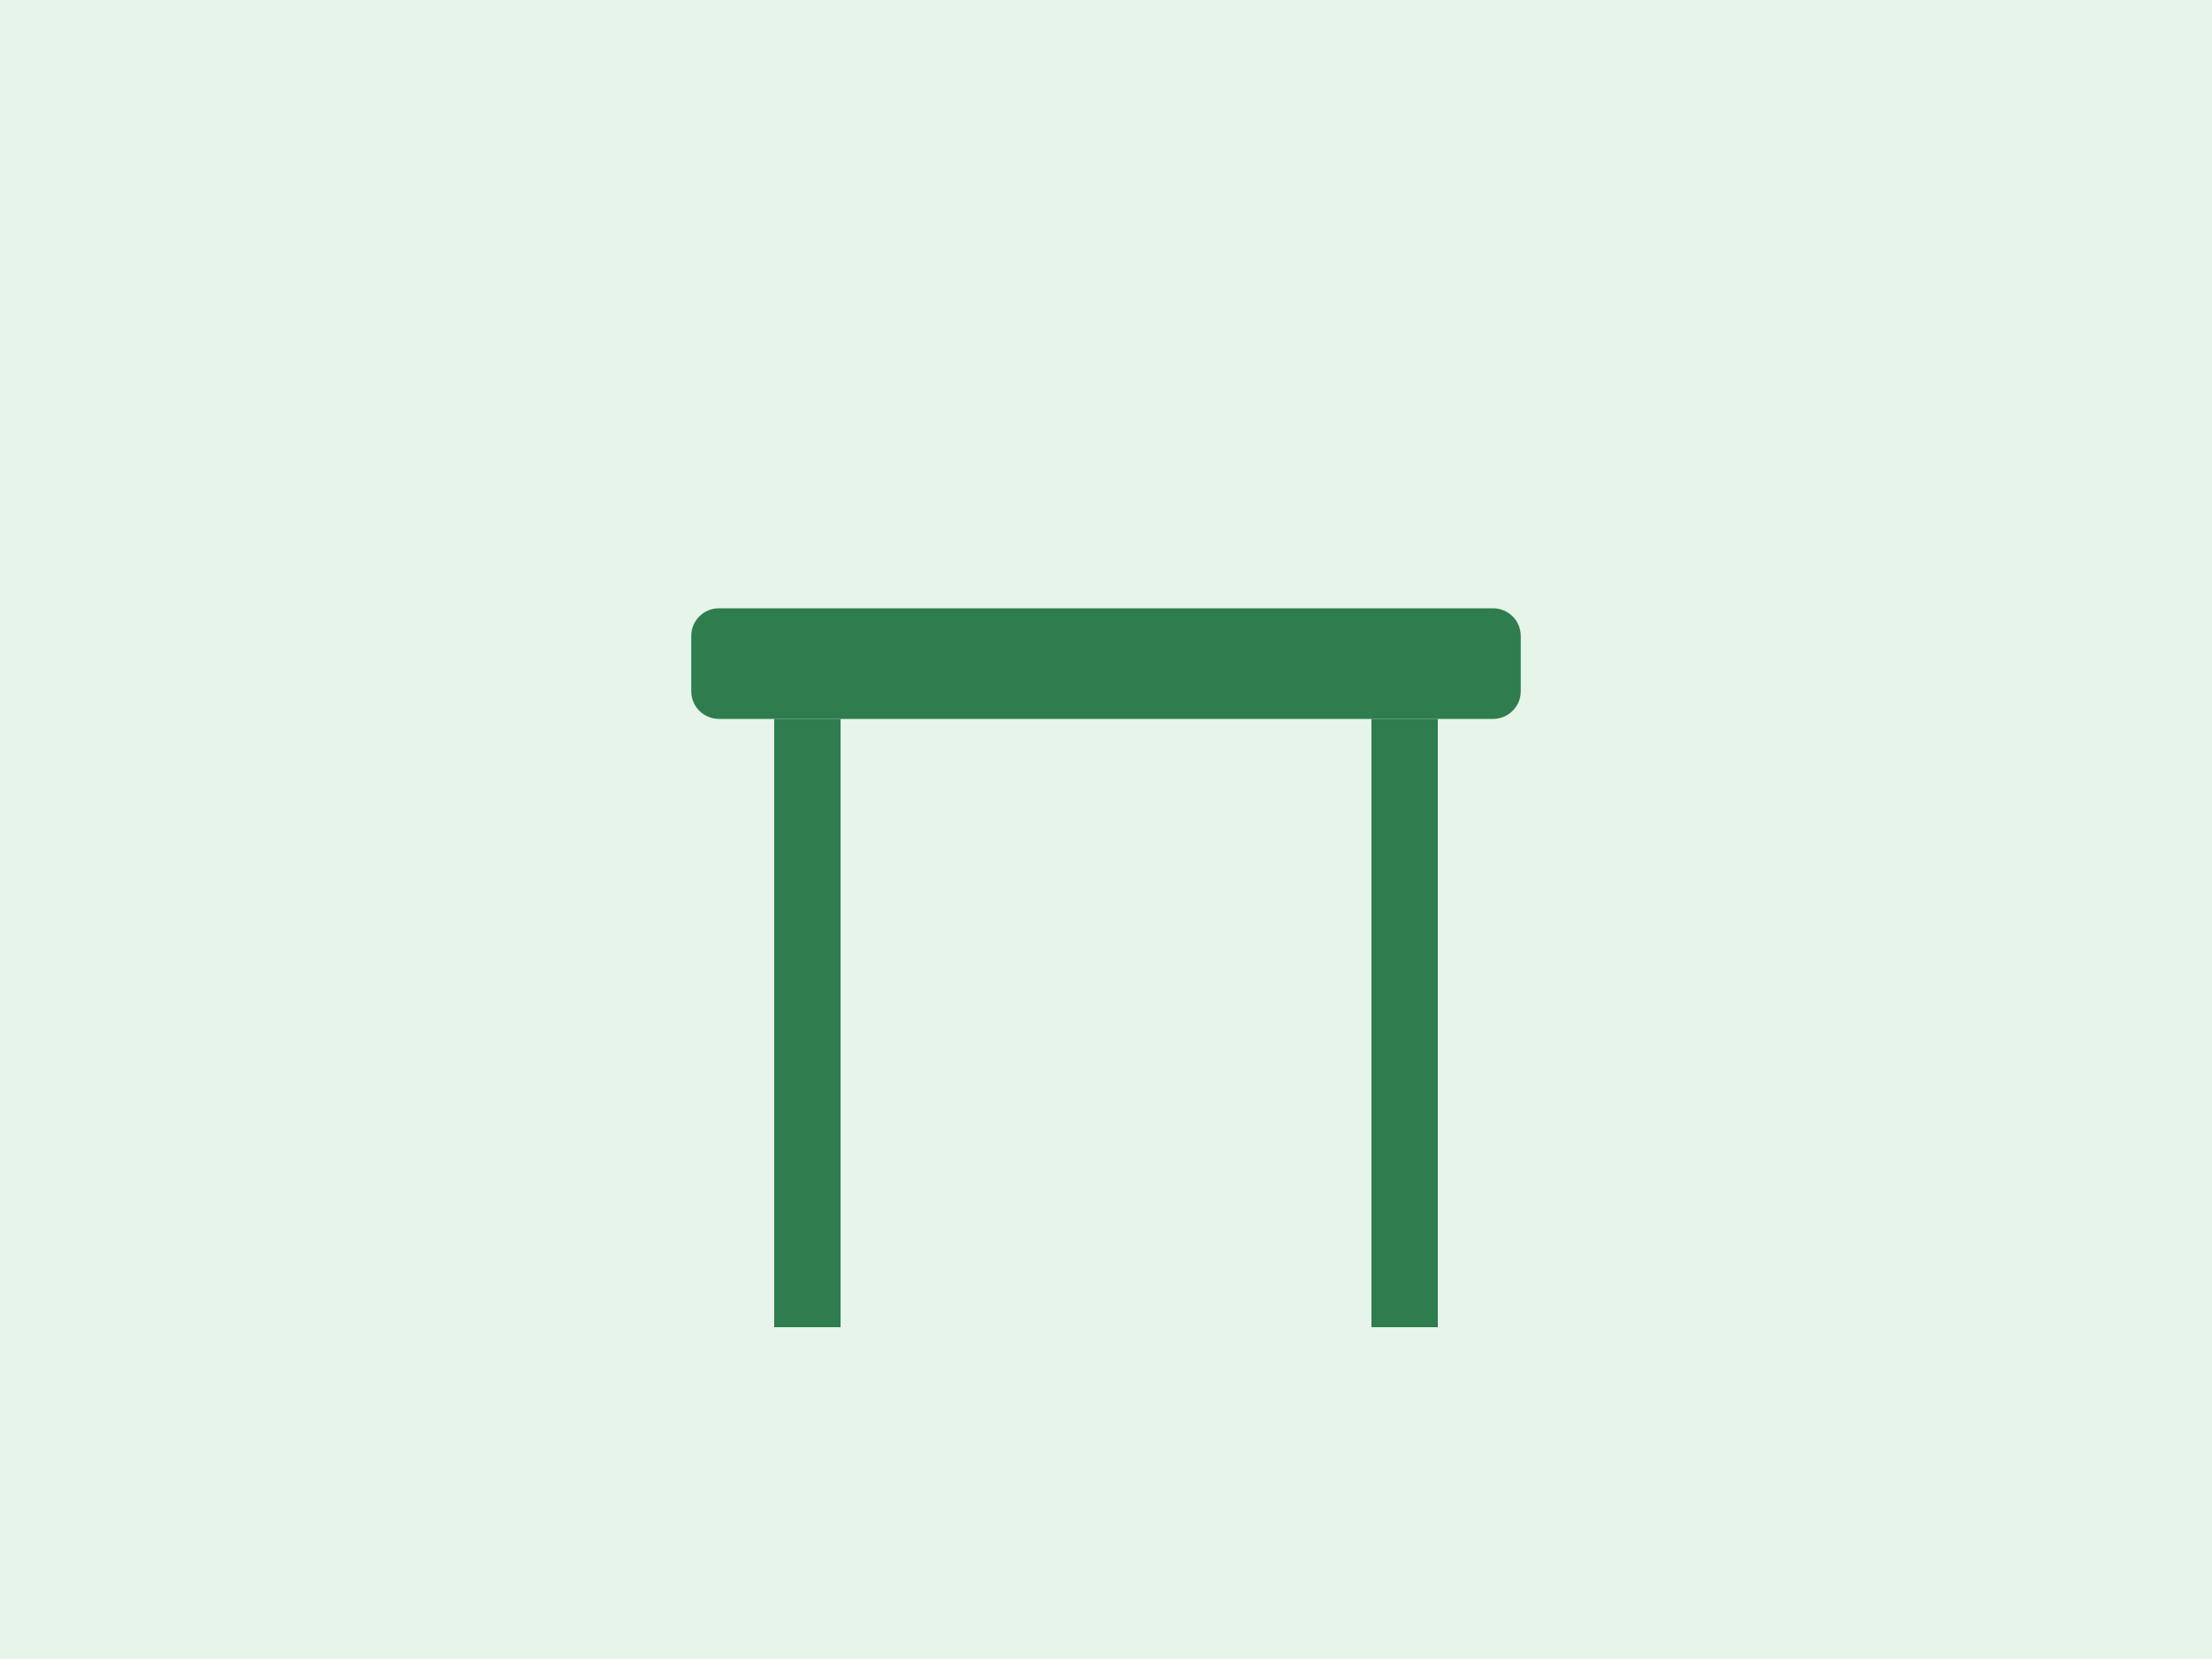
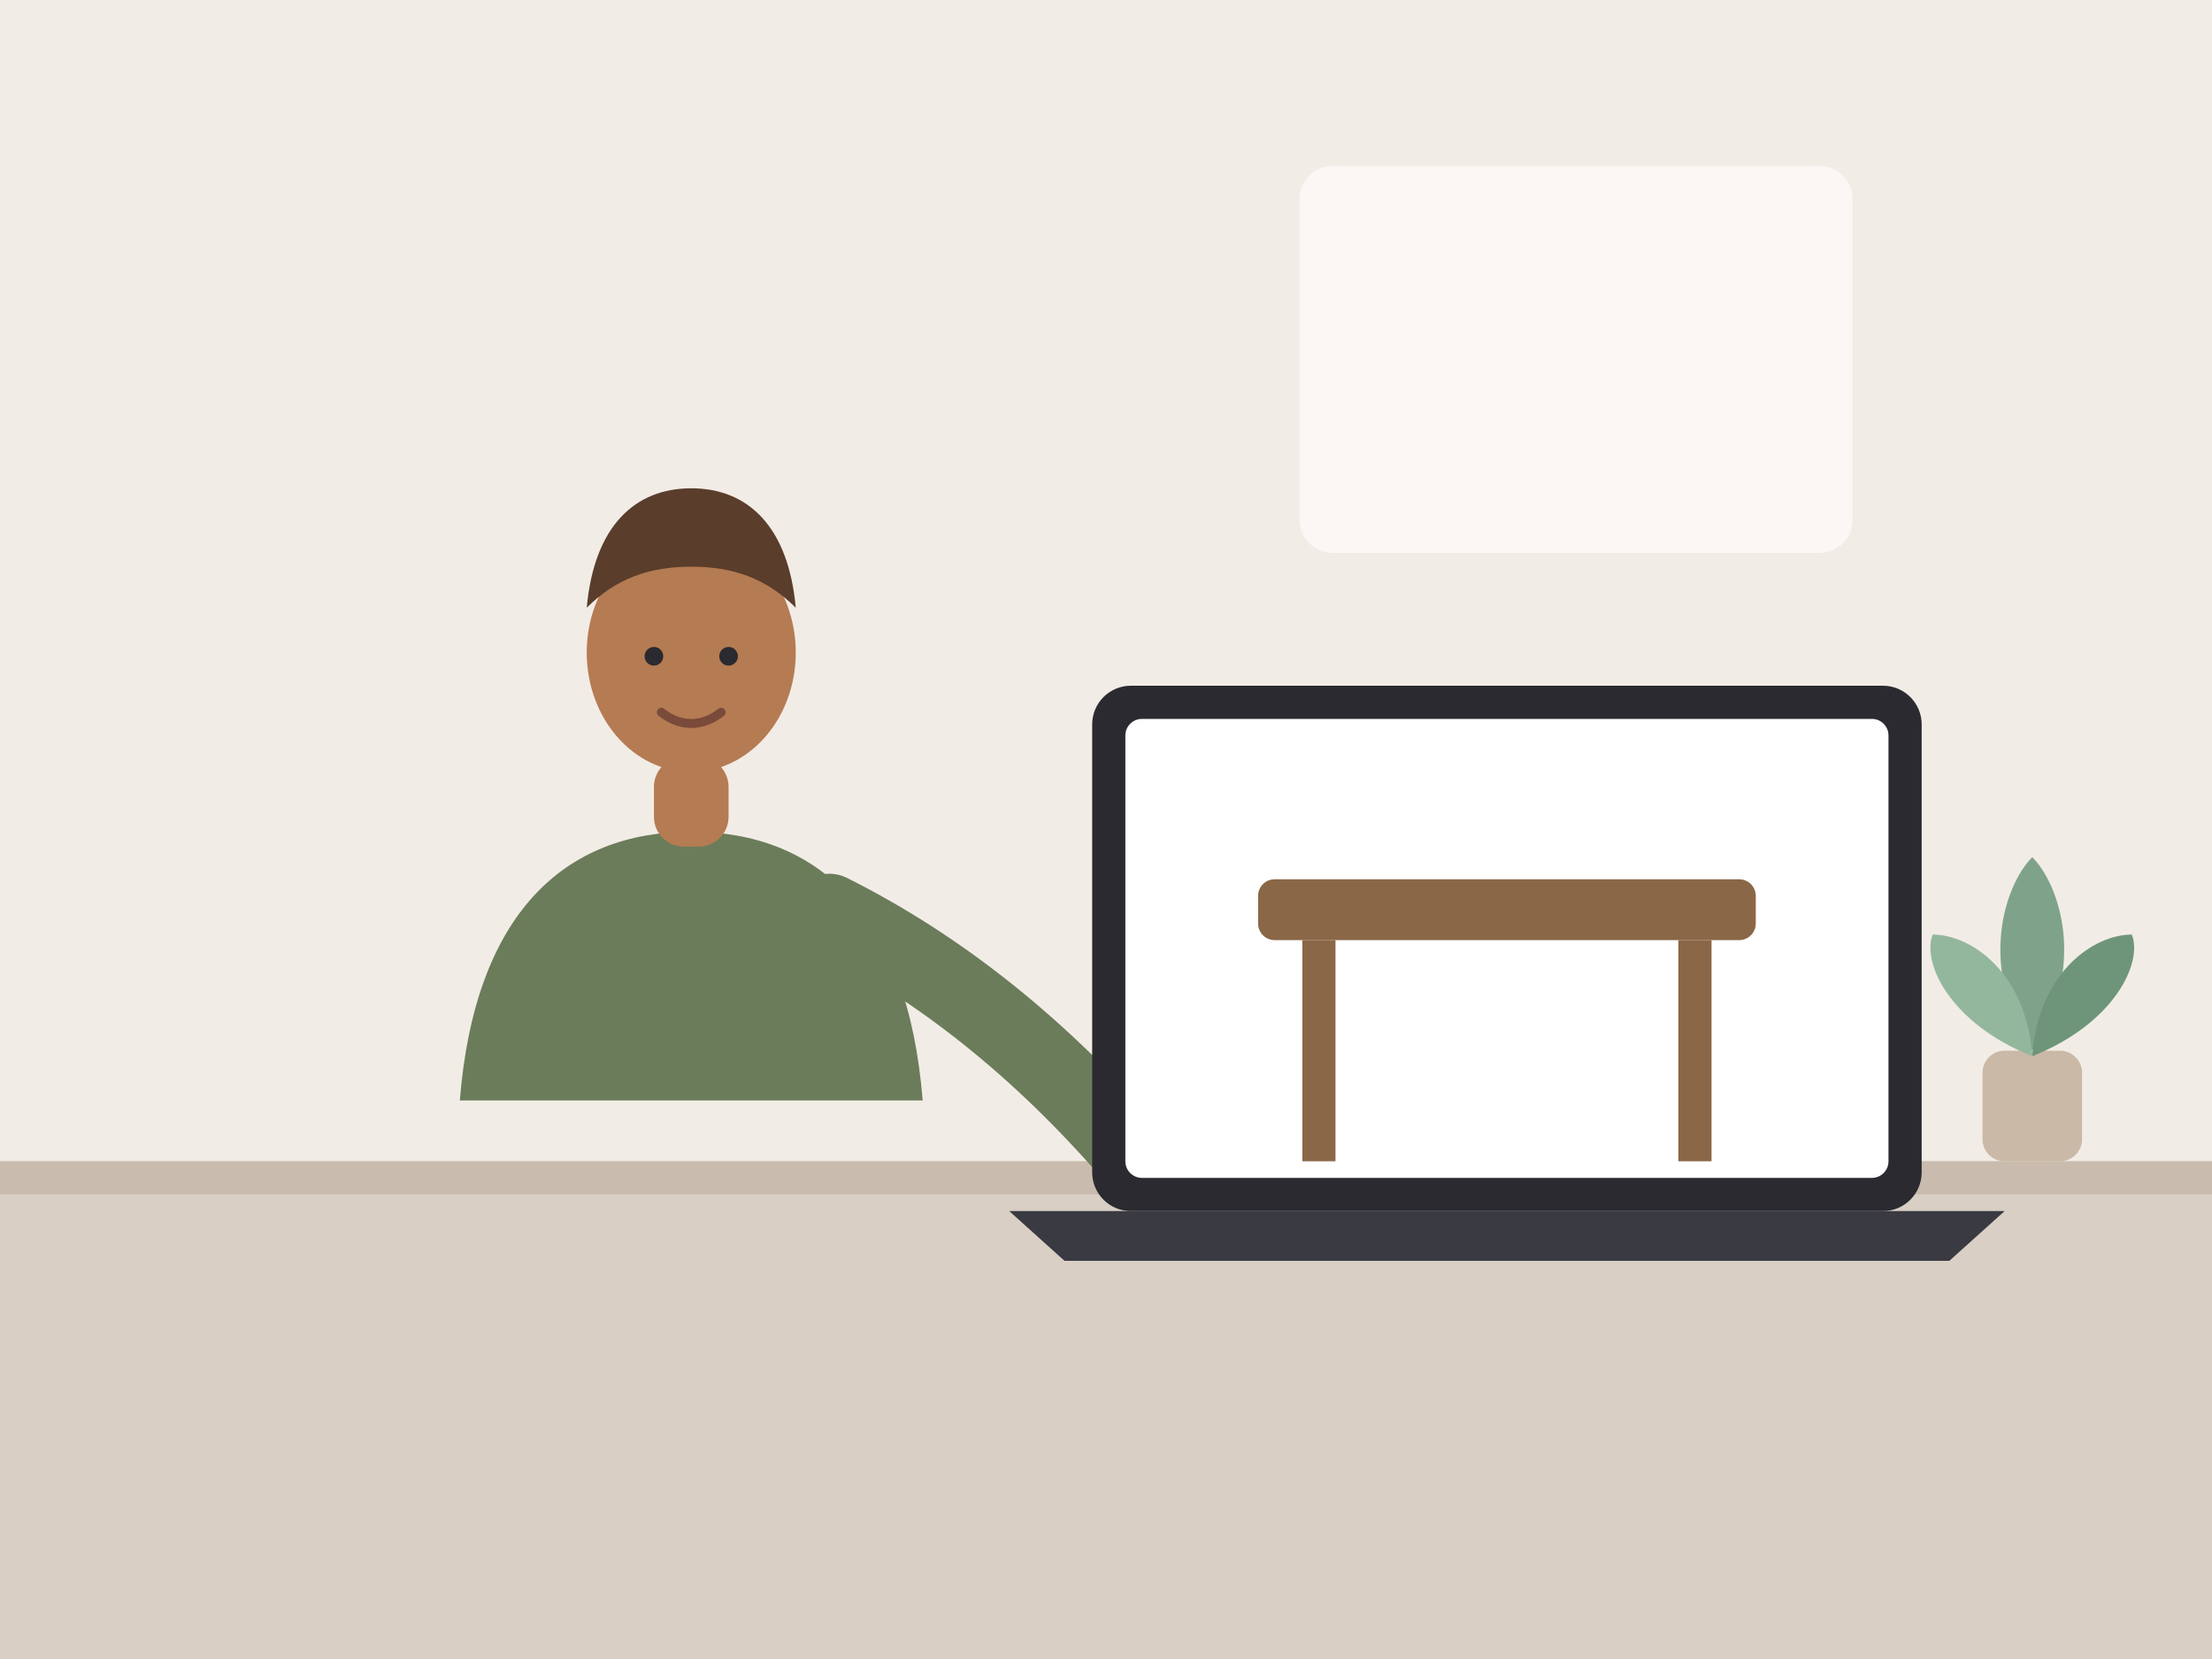
<svg xmlns="http://www.w3.org/2000/svg" viewBox="0 0 800 600">
-   <rect width="800" height="600" fill="#E6F4EA" />
-   <rect x="250" y="220" width="300" height="40" rx="10" fill="#2F7D4F" />
-   <rect x="280" y="260" width="24" height="220" fill="#2F7D4F" />
-   <rect x="496" y="260" width="24" height="220" fill="#2F7D4F" />
+   <rect width="800" height="600" fill="#F2ECE6" />
+   <rect x="470" y="60" width="200" height="140" rx="12" fill="#FFFFFF" opacity=".6" />
+   <g transform="translate(250 236) scale(1.35)">
+     <path d="M-62 120c4-50 28-72 62-72s58 22 62 72z" fill="#6B7C5A" />
+     <rect x="-10" y="28" width="20" height="24" rx="8" fill="#B57B52" />
+     <ellipse cx="0" cy="0" rx="28" ry="32" fill="#B57B52" />
+     <path d="M-28 -12c2-22 13-32 28-32s26 10 28 32c-8-8-17-11-28-11s-20 3-28 11z" fill="#5A3D2B" />
+     <g fill="#2A2A30">
+       <circle cx="-10" cy="1" r="2.5" />
+       <circle cx="10" cy="1" r="2.5" />
+     </g>
+     <path d="M-8 16c5 4 11 4 16 0" stroke="#7A4A3A" stroke-width="2.4" fill="none" stroke-linecap="round" />
+   </g>
+   <rect x="0" y="420" width="800" height="180" fill="#D9CFC4" />
+   <rect x="0" y="420" width="800" height="12" fill="#C9BCAE" />
+   <path d="M300 330 q60 30 110 88" stroke="#6B7C5A" stroke-width="28" fill="none" stroke-linecap="round" />
+   <circle cx="414" cy="420" r="11" fill="#B57B52" />
+   <g transform="translate(545 418)">
+     <rect x="-150" y="-170" width="300" height="190" rx="14" fill="#2A2A30" />
+     <rect x="-138" y="-158" width="276" height="166" rx="6" fill="#FFFFFF" />
+     <rect x="-90" y="-100" width="180" height="22" rx="6" fill="#8A6747" />
+     <rect x="-74" y="-78" width="12" height="80" fill="#8A6747" />
+     <rect x="62" y="-78" width="12" height="80" fill="#8A6747" />
+     <path d="M-180 20h360l-20 18h-320z" fill="#3A3A42" />
+   </g>
+   <g transform="translate(735 380)">
+     <rect x="-18" y="0" width="36" height="40" rx="8" fill="#C9B9A6" />
+     <path d="M0 0c-20-30-10-60 0-70c10 10 20 40 0 70z" fill="#7FA38A" />
+     <path d="M0 2c-30-12-40-34-36-44c14 0 34 14 36 44z" fill="#93B79D" />
+     <path d="M0 2c30-12 40-34 36-44c-14 0-34 14-36 44z" fill="#6E9579" />
+   </g>
</svg>
